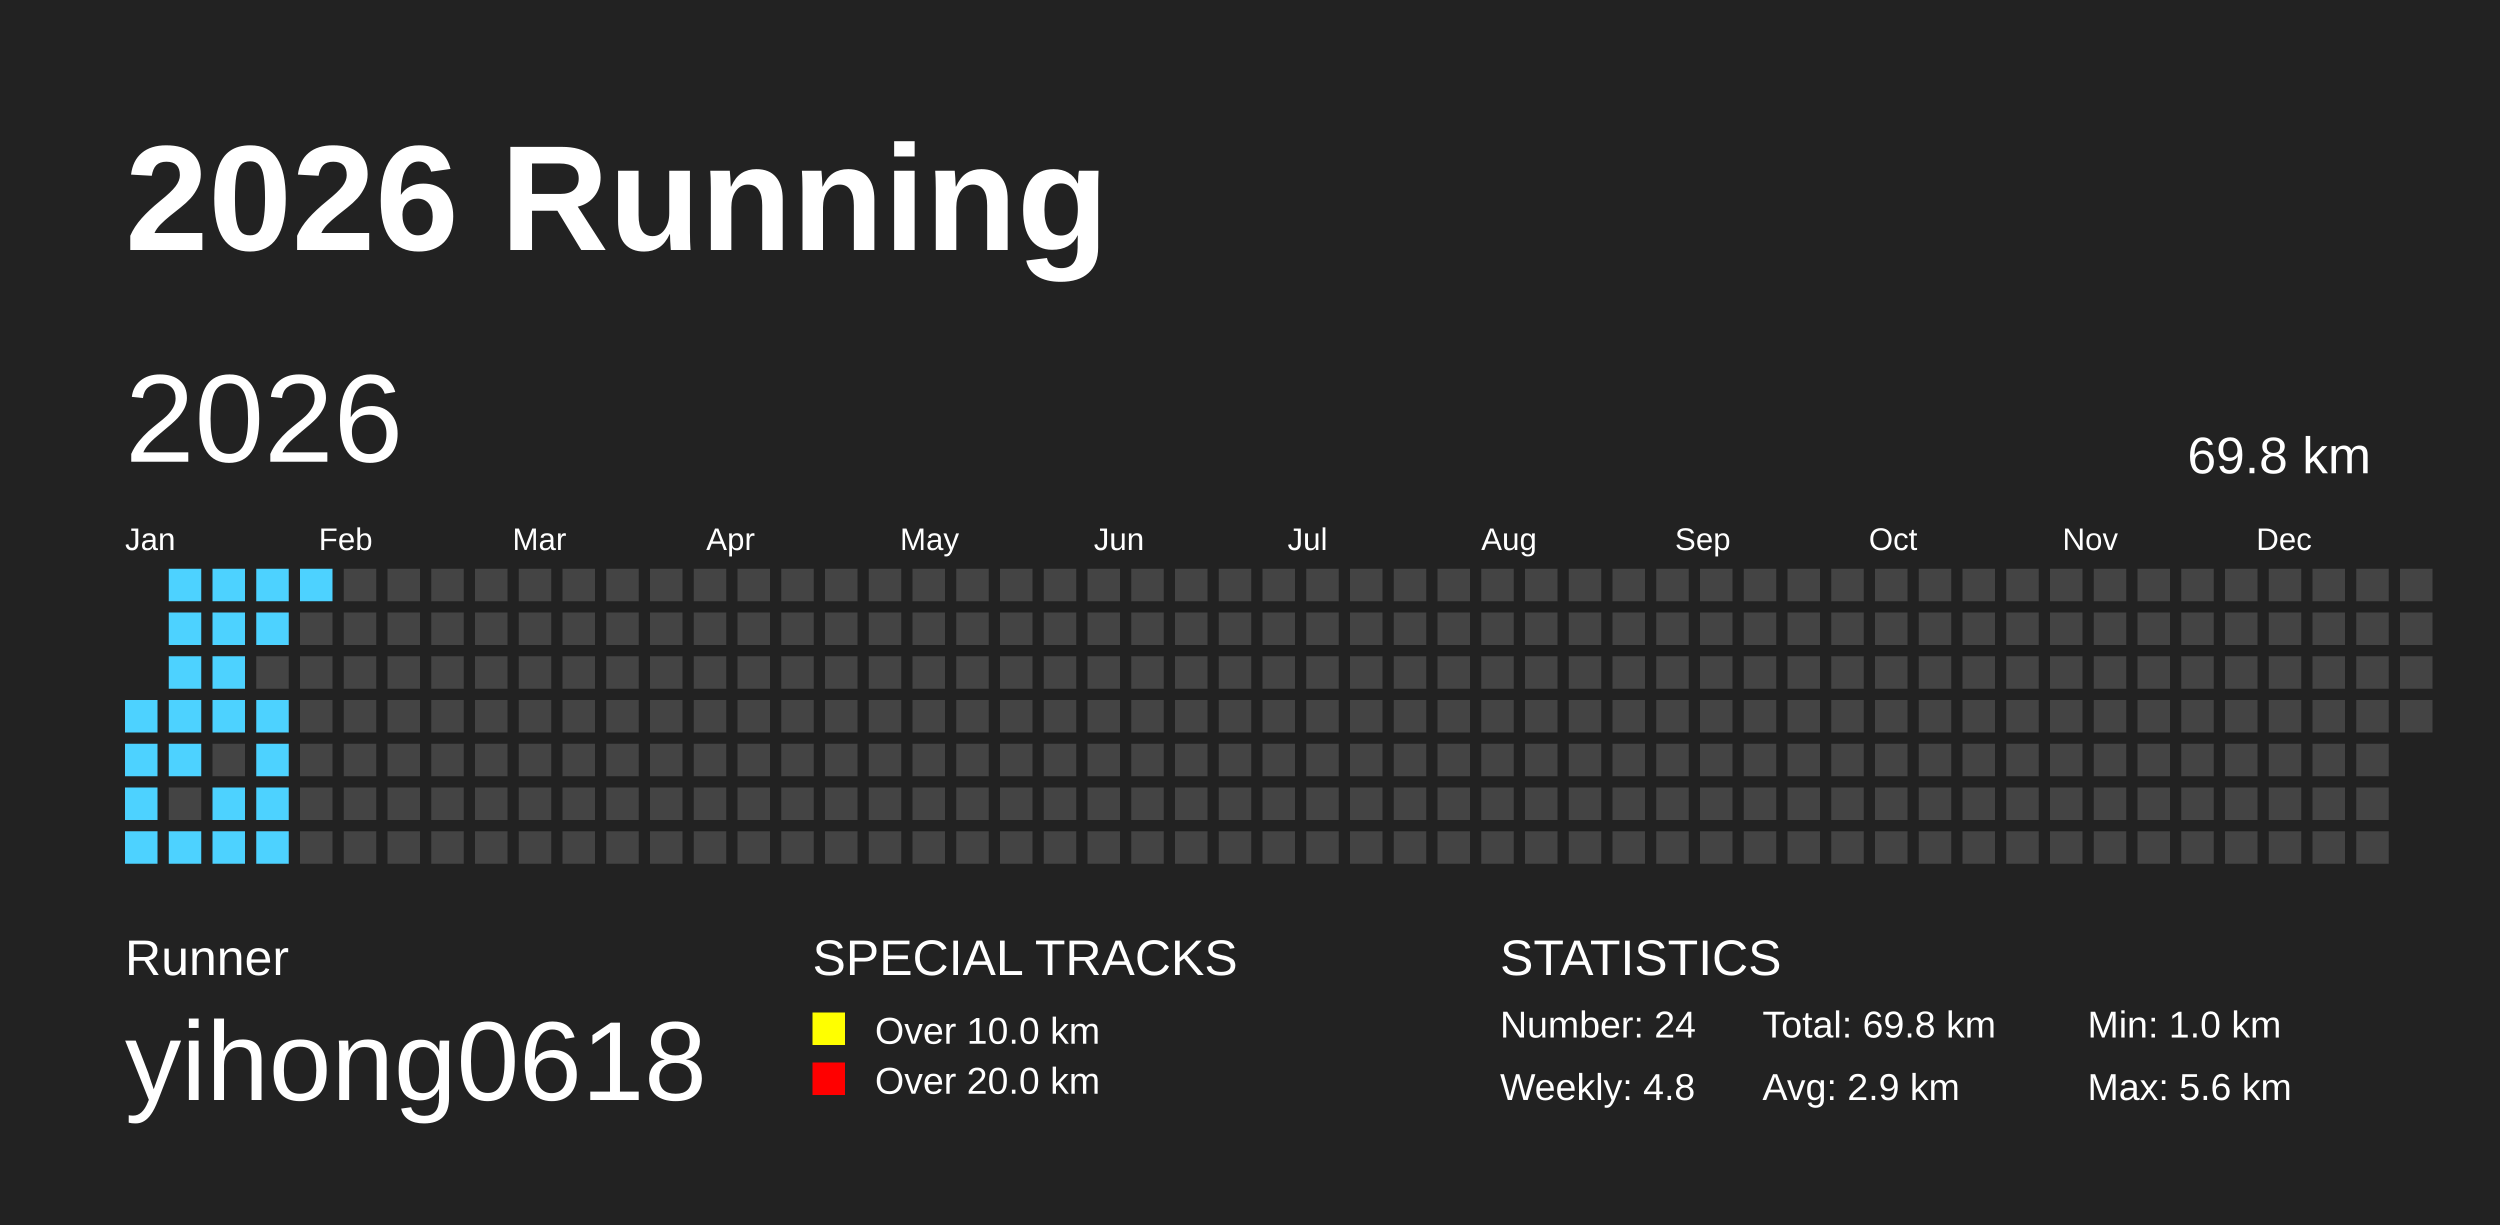
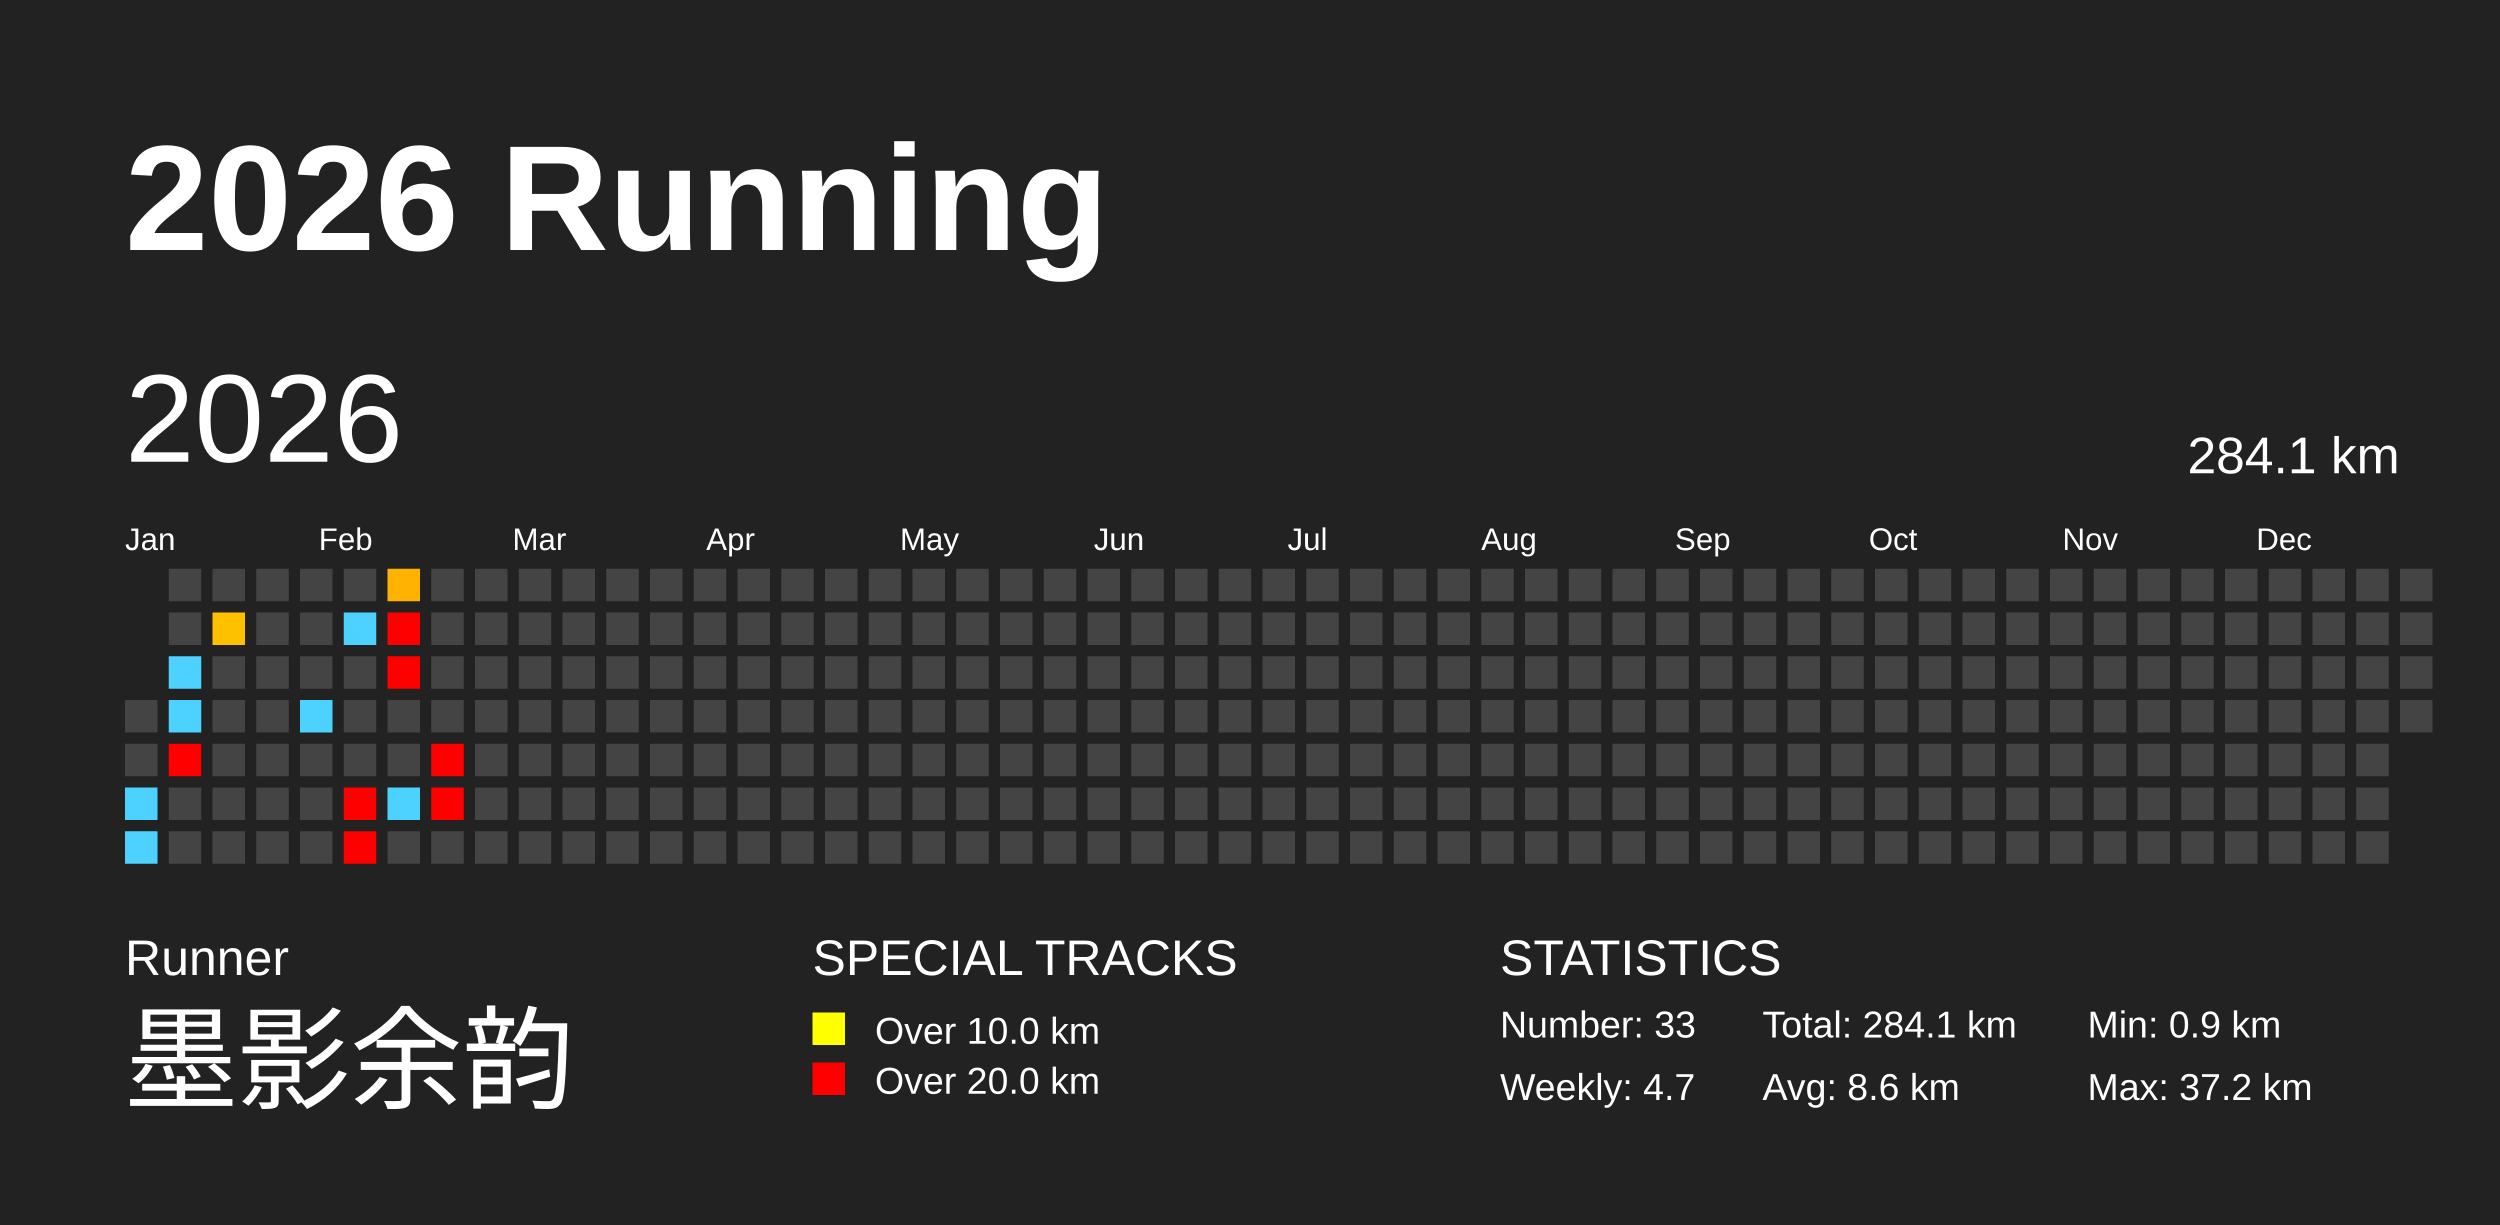
<svg xmlns="http://www.w3.org/2000/svg" baseProfile="full" height="98mm" version="1.1" viewBox="0,0,200,98" width="200mm">
  <defs />
  <rect fill="#222222" height="98" width="200" x="0" y="0" />
  <text fill="#FFFFFF" style="font-size:12px; font-family:Arial; font-weight:bold;" x="10" y="20">2026 Running</text>
  <text fill="#FFFFFF" style="font-size:4px; font-family:Arial" x="10" y="78">Runner</text>
-   <text fill="#FFFFFF" style="font-size:9px; font-family:Arial" x="10" y="88">yihong0618</text>
+   <text fill="#FFFFFF" style="font-size:9px; font-family:Arial" x="10" y="88">墨影余韵</text>
  <text fill="#FFFFFF" style="font-size:4px; font-family:Arial" x="65" y="78">SPECIAL TRACKS</text>
  <rect fill="yellow" height="2.6" width="2.6" x="65" y="81" />
  <text fill="#FFFFFF" style="font-size:3px; font-family:Arial" x="70" y="83.5">Over 10.0 km</text>
  <rect fill="red" height="2.6" width="2.6" x="65" y="85" />
  <text fill="#FFFFFF" style="font-size:3px; font-family:Arial" x="70" y="87.5">Over 20.0 km</text>
  <text fill="#FFFFFF" style="font-size:4px; font-family:Arial" x="120" y="78">STATISTICS</text>
-   <text fill="#FFFFFF" style="font-size:3px; font-family:Arial" x="120" y="83">Number: 24</text>
-   <text fill="#FFFFFF" style="font-size:3px; font-family:Arial" x="120" y="88">Weekly: 4.8</text>
-   <text fill="#FFFFFF" style="font-size:3px; font-family:Arial" x="141" y="83">Total: 69.8 km</text>
-   <text fill="#FFFFFF" style="font-size:3px; font-family:Arial" x="141" y="88">Avg: 2.9 km</text>
-   <text fill="#FFFFFF" style="font-size:3px; font-family:Arial" x="167" y="83">Min: 1.0 km</text>
-   <text fill="#FFFFFF" style="font-size:3px; font-family:Arial" x="167" y="88">Max: 5.6 km</text>
+   <text fill="#FFFFFF" style="font-size:3px; font-family:Arial" x="120" y="83">Number: 33</text>
+   <text fill="#FFFFFF" style="font-size:3px; font-family:Arial" x="120" y="88">Weekly: 4.7</text>
+   <text fill="#FFFFFF" style="font-size:3px; font-family:Arial" x="141" y="83">Total: 284.1 km</text>
+   <text fill="#FFFFFF" style="font-size:3px; font-family:Arial" x="141" y="88">Avg: 8.6 km</text>
+   <text fill="#FFFFFF" style="font-size:3px; font-family:Arial" x="167" y="83">Min: 0.9 km</text>
+   <text fill="#FFFFFF" style="font-size:3px; font-family:Arial" x="167" y="88">Max: 37.2 km</text>
  <text dominant-baseline="hanging" fill="#FFFFFF" style="font-size:10.0px; font-family:Arial;" x="10" y="30">2026</text>
-   <text dominant-baseline="hanging" fill="#FFFFFF" style="font-size:4.125px; font-family:Arial;" x="175" y="35">69.8 km</text>
+   <text dominant-baseline="hanging" fill="#FFFFFF" style="font-size:4.125px; font-family:Arial;" x="175" y="35">284.1 km</text>
  <text fill="#FFFFFF" style="font-size:2.5px; font-family:Arial" x="10.0" y="44">Jan</text>
  <text fill="#FFFFFF" style="font-size:2.5px; font-family:Arial" x="25.5" y="44">Feb</text>
  <text fill="#FFFFFF" style="font-size:2.5px; font-family:Arial" x="41.0" y="44">Mar</text>
  <text fill="#FFFFFF" style="font-size:2.5px; font-family:Arial" x="56.5" y="44">Apr</text>
  <text fill="#FFFFFF" style="font-size:2.5px; font-family:Arial" x="72.0" y="44">May</text>
  <text fill="#FFFFFF" style="font-size:2.5px; font-family:Arial" x="87.5" y="44">Jun</text>
  <text fill="#FFFFFF" style="font-size:2.5px; font-family:Arial" x="103.0" y="44">Jul</text>
  <text fill="#FFFFFF" style="font-size:2.5px; font-family:Arial" x="118.5" y="44">Aug</text>
  <text fill="#FFFFFF" style="font-size:2.5px; font-family:Arial" x="134.0" y="44">Sep</text>
  <text fill="#FFFFFF" style="font-size:2.5px; font-family:Arial" x="149.5" y="44">Oct</text>
  <text fill="#FFFFFF" style="font-size:2.5px; font-family:Arial" x="165.0" y="44">Nov</text>
  <text fill="#FFFFFF" style="font-size:2.5px; font-family:Arial" x="180.5" y="44">Dec</text>
-   <rect fill="#4DD2FF" height="2.6" width="2.6" x="10.0" y="56.0" />
-   <rect fill="#4DD2FF" height="2.6" width="2.6" x="10.0" y="59.5" />
-   <rect fill="#4DD2FF" height="2.6" width="2.6" x="10.0" y="63.0" />
-   <rect fill="#4DD2FF" height="2.6" width="2.6" x="10.0" y="66.5" />
-   <rect fill="#4DD2FF" height="2.6" width="2.6" x="13.5" y="45.5" />
-   <rect fill="#4DD2FF" height="2.6" width="2.6" x="13.5" y="49.0" />
-   <rect fill="#4DD2FF" height="2.6" width="2.6" x="13.5" y="52.5" />
-   <rect fill="#4DD2FF" height="2.6" width="2.6" x="13.5" y="56.0" />
-   <rect fill="#4DD2FF" height="2.6" width="2.6" x="13.5" y="59.5" />
+   <rect fill="#444444" height="2.6" width="2.6" x="10.0" y="56.0" />
+   <rect fill="#444444" height="2.6" width="2.6" x="10.0" y="59.5" />
+   <rect fill="#4dd2ff" height="2.6" width="2.6" x="10.0" y="63.0" />
+   <rect fill="#4dd2ff" height="2.6" width="2.6" x="10.0" y="66.5" />
+   <rect fill="#444444" height="2.6" width="2.6" x="13.5" y="45.5" />
+   <rect fill="#444444" height="2.6" width="2.6" x="13.5" y="49.0" />
+   <rect fill="#4dd2ff" height="2.6" width="2.6" x="13.5" y="52.5" />
+   <rect fill="#4dd2ff" height="2.6" width="2.6" x="13.5" y="56.0" />
+   <rect fill="red" height="2.6" width="2.6" x="13.5" y="59.5" />
  <rect fill="#444444" height="2.6" width="2.6" x="13.5" y="63.0" />
-   <rect fill="#4DD2FF" height="2.6" width="2.6" x="13.5" y="66.5" />
-   <rect fill="#4DD2FF" height="2.6" width="2.6" x="17.0" y="45.5" />
-   <rect fill="#4DD2FF" height="2.6" width="2.6" x="17.0" y="49.0" />
-   <rect fill="#4DD2FF" height="2.6" width="2.6" x="17.0" y="52.5" />
-   <rect fill="#4DD2FF" height="2.6" width="2.6" x="17.0" y="56.0" />
+   <rect fill="#444444" height="2.6" width="2.6" x="13.5" y="66.5" />
+   <rect fill="#444444" height="2.6" width="2.6" x="17.0" y="45.5" />
+   <rect fill="#ffc000" height="2.6" width="2.6" x="17.0" y="49.0" />
+   <rect fill="#444444" height="2.6" width="2.6" x="17.0" y="52.5" />
+   <rect fill="#444444" height="2.6" width="2.6" x="17.0" y="56.0" />
  <rect fill="#444444" height="2.6" width="2.6" x="17.0" y="59.5" />
-   <rect fill="#4DD2FF" height="2.6" width="2.6" x="17.0" y="63.0" />
-   <rect fill="#4DD2FF" height="2.6" width="2.6" x="17.0" y="66.5" />
-   <rect fill="#4DD2FF" height="2.6" width="2.6" x="20.5" y="45.5" />
-   <rect fill="#4DD2FF" height="2.6" width="2.6" x="20.5" y="49.0" />
+   <rect fill="#444444" height="2.6" width="2.6" x="17.0" y="63.0" />
+   <rect fill="#444444" height="2.6" width="2.6" x="17.0" y="66.5" />
+   <rect fill="#444444" height="2.6" width="2.6" x="20.5" y="45.5" />
+   <rect fill="#444444" height="2.6" width="2.6" x="20.5" y="49.0" />
  <rect fill="#444444" height="2.6" width="2.6" x="20.5" y="52.5" />
-   <rect fill="#4DD2FF" height="2.6" width="2.6" x="20.5" y="56.0" />
-   <rect fill="#4DD2FF" height="2.6" width="2.6" x="20.5" y="59.5" />
-   <rect fill="#4DD2FF" height="2.6" width="2.6" x="20.5" y="63.0" />
-   <rect fill="#4DD2FF" height="2.6" width="2.6" x="20.5" y="66.5" />
-   <rect fill="#4DD2FF" height="2.6" width="2.6" x="24.0" y="45.5" />
+   <rect fill="#444444" height="2.6" width="2.6" x="20.5" y="56.0" />
+   <rect fill="#444444" height="2.6" width="2.6" x="20.5" y="59.5" />
+   <rect fill="#444444" height="2.6" width="2.6" x="20.5" y="63.0" />
+   <rect fill="#444444" height="2.6" width="2.6" x="20.5" y="66.5" />
+   <rect fill="#444444" height="2.6" width="2.6" x="24.0" y="45.5" />
  <rect fill="#444444" height="2.6" width="2.6" x="24.0" y="49.0" />
  <rect fill="#444444" height="2.6" width="2.6" x="24.0" y="52.5" />
-   <rect fill="#444444" height="2.6" width="2.6" x="24.0" y="56.0" />
+   <rect fill="#4dd2ff" height="2.6" width="2.6" x="24.0" y="56.0" />
  <rect fill="#444444" height="2.6" width="2.6" x="24.0" y="59.5" />
  <rect fill="#444444" height="2.6" width="2.6" x="24.0" y="63.0" />
  <rect fill="#444444" height="2.6" width="2.6" x="24.0" y="66.5" />
  <rect fill="#444444" height="2.6" width="2.6" x="27.5" y="45.5" />
-   <rect fill="#444444" height="2.6" width="2.6" x="27.5" y="49.0" />
+   <rect fill="#4dd2ff" height="2.6" width="2.6" x="27.5" y="49.0" />
  <rect fill="#444444" height="2.6" width="2.6" x="27.5" y="52.5" />
  <rect fill="#444444" height="2.6" width="2.6" x="27.5" y="56.0" />
  <rect fill="#444444" height="2.6" width="2.6" x="27.5" y="59.5" />
-   <rect fill="#444444" height="2.6" width="2.6" x="27.5" y="63.0" />
-   <rect fill="#444444" height="2.6" width="2.6" x="27.5" y="66.5" />
-   <rect fill="#444444" height="2.6" width="2.6" x="31.0" y="45.5" />
-   <rect fill="#444444" height="2.6" width="2.6" x="31.0" y="49.0" />
-   <rect fill="#444444" height="2.6" width="2.6" x="31.0" y="52.5" />
+   <rect fill="red" height="2.6" width="2.6" x="27.5" y="63.0" />
+   <rect fill="red" height="2.6" width="2.6" x="27.5" y="66.5" />
+   <rect fill="#ffb200" height="2.6" width="2.6" x="31.0" y="45.5" />
+   <rect fill="red" height="2.6" width="2.6" x="31.0" y="49.0" />
+   <rect fill="red" height="2.6" width="2.6" x="31.0" y="52.5" />
  <rect fill="#444444" height="2.6" width="2.6" x="31.0" y="56.0" />
  <rect fill="#444444" height="2.6" width="2.6" x="31.0" y="59.5" />
-   <rect fill="#444444" height="2.6" width="2.6" x="31.0" y="63.0" />
+   <rect fill="#4dd2ff" height="2.6" width="2.6" x="31.0" y="63.0" />
  <rect fill="#444444" height="2.6" width="2.6" x="31.0" y="66.5" />
  <rect fill="#444444" height="2.6" width="2.6" x="34.5" y="45.5" />
  <rect fill="#444444" height="2.6" width="2.6" x="34.5" y="49.0" />
  <rect fill="#444444" height="2.6" width="2.6" x="34.5" y="52.5" />
  <rect fill="#444444" height="2.6" width="2.6" x="34.5" y="56.0" />
-   <rect fill="#444444" height="2.6" width="2.6" x="34.5" y="59.5" />
-   <rect fill="#444444" height="2.6" width="2.6" x="34.5" y="63.0" />
+   <rect fill="red" height="2.6" width="2.6" x="34.5" y="59.5" />
+   <rect fill="red" height="2.6" width="2.6" x="34.5" y="63.0" />
  <rect fill="#444444" height="2.6" width="2.6" x="34.5" y="66.5" />
  <rect fill="#444444" height="2.6" width="2.6" x="38.0" y="45.5" />
  <rect fill="#444444" height="2.6" width="2.6" x="38.0" y="49.0" />
  <rect fill="#444444" height="2.6" width="2.6" x="38.0" y="52.5" />
  <rect fill="#444444" height="2.6" width="2.6" x="38.0" y="56.0" />
  <rect fill="#444444" height="2.6" width="2.6" x="38.0" y="59.5" />
  <rect fill="#444444" height="2.6" width="2.6" x="38.0" y="63.0" />
  <rect fill="#444444" height="2.6" width="2.6" x="38.0" y="66.5" />
  <rect fill="#444444" height="2.6" width="2.6" x="41.5" y="45.5" />
  <rect fill="#444444" height="2.6" width="2.6" x="41.5" y="49.0" />
  <rect fill="#444444" height="2.6" width="2.6" x="41.5" y="52.5" />
  <rect fill="#444444" height="2.6" width="2.6" x="41.5" y="56.0" />
  <rect fill="#444444" height="2.6" width="2.6" x="41.5" y="59.5" />
  <rect fill="#444444" height="2.6" width="2.6" x="41.5" y="63.0" />
  <rect fill="#444444" height="2.6" width="2.6" x="41.5" y="66.5" />
  <rect fill="#444444" height="2.6" width="2.6" x="45.0" y="45.5" />
  <rect fill="#444444" height="2.6" width="2.6" x="45.0" y="49.0" />
  <rect fill="#444444" height="2.6" width="2.6" x="45.0" y="52.5" />
  <rect fill="#444444" height="2.6" width="2.6" x="45.0" y="56.0" />
  <rect fill="#444444" height="2.6" width="2.6" x="45.0" y="59.5" />
  <rect fill="#444444" height="2.6" width="2.6" x="45.0" y="63.0" />
  <rect fill="#444444" height="2.6" width="2.6" x="45.0" y="66.5" />
  <rect fill="#444444" height="2.6" width="2.6" x="48.5" y="45.5" />
  <rect fill="#444444" height="2.6" width="2.6" x="48.5" y="49.0" />
  <rect fill="#444444" height="2.6" width="2.6" x="48.5" y="52.5" />
  <rect fill="#444444" height="2.6" width="2.6" x="48.5" y="56.0" />
  <rect fill="#444444" height="2.6" width="2.6" x="48.5" y="59.5" />
  <rect fill="#444444" height="2.6" width="2.6" x="48.5" y="63.0" />
  <rect fill="#444444" height="2.6" width="2.6" x="48.5" y="66.5" />
  <rect fill="#444444" height="2.6" width="2.6" x="52.0" y="45.5" />
  <rect fill="#444444" height="2.6" width="2.6" x="52.0" y="49.0" />
  <rect fill="#444444" height="2.6" width="2.6" x="52.0" y="52.5" />
  <rect fill="#444444" height="2.6" width="2.6" x="52.0" y="56.0" />
  <rect fill="#444444" height="2.6" width="2.6" x="52.0" y="59.5" />
  <rect fill="#444444" height="2.6" width="2.6" x="52.0" y="63.0" />
  <rect fill="#444444" height="2.6" width="2.6" x="52.0" y="66.5" />
  <rect fill="#444444" height="2.6" width="2.6" x="55.5" y="45.5" />
  <rect fill="#444444" height="2.6" width="2.6" x="55.5" y="49.0" />
  <rect fill="#444444" height="2.6" width="2.6" x="55.5" y="52.5" />
  <rect fill="#444444" height="2.6" width="2.6" x="55.5" y="56.0" />
  <rect fill="#444444" height="2.6" width="2.6" x="55.5" y="59.5" />
  <rect fill="#444444" height="2.6" width="2.6" x="55.5" y="63.0" />
  <rect fill="#444444" height="2.6" width="2.6" x="55.5" y="66.5" />
  <rect fill="#444444" height="2.6" width="2.6" x="59.0" y="45.5" />
  <rect fill="#444444" height="2.6" width="2.6" x="59.0" y="49.0" />
  <rect fill="#444444" height="2.6" width="2.6" x="59.0" y="52.5" />
  <rect fill="#444444" height="2.6" width="2.6" x="59.0" y="56.0" />
  <rect fill="#444444" height="2.6" width="2.6" x="59.0" y="59.5" />
  <rect fill="#444444" height="2.6" width="2.6" x="59.0" y="63.0" />
  <rect fill="#444444" height="2.6" width="2.6" x="59.0" y="66.5" />
  <rect fill="#444444" height="2.6" width="2.6" x="62.5" y="45.5" />
  <rect fill="#444444" height="2.6" width="2.6" x="62.5" y="49.0" />
  <rect fill="#444444" height="2.6" width="2.6" x="62.5" y="52.5" />
  <rect fill="#444444" height="2.6" width="2.6" x="62.5" y="56.0" />
  <rect fill="#444444" height="2.6" width="2.6" x="62.5" y="59.5" />
  <rect fill="#444444" height="2.6" width="2.6" x="62.5" y="63.0" />
  <rect fill="#444444" height="2.6" width="2.6" x="62.5" y="66.5" />
  <rect fill="#444444" height="2.6" width="2.6" x="66.0" y="45.5" />
  <rect fill="#444444" height="2.6" width="2.6" x="66.0" y="49.0" />
  <rect fill="#444444" height="2.6" width="2.6" x="66.0" y="52.5" />
  <rect fill="#444444" height="2.6" width="2.6" x="66.0" y="56.0" />
  <rect fill="#444444" height="2.6" width="2.6" x="66.0" y="59.5" />
  <rect fill="#444444" height="2.6" width="2.6" x="66.0" y="63.0" />
  <rect fill="#444444" height="2.6" width="2.6" x="66.0" y="66.5" />
  <rect fill="#444444" height="2.6" width="2.6" x="69.5" y="45.5" />
  <rect fill="#444444" height="2.6" width="2.6" x="69.5" y="49.0" />
  <rect fill="#444444" height="2.6" width="2.6" x="69.5" y="52.5" />
  <rect fill="#444444" height="2.6" width="2.6" x="69.5" y="56.0" />
  <rect fill="#444444" height="2.6" width="2.6" x="69.5" y="59.5" />
  <rect fill="#444444" height="2.6" width="2.6" x="69.5" y="63.0" />
  <rect fill="#444444" height="2.6" width="2.6" x="69.5" y="66.5" />
  <rect fill="#444444" height="2.6" width="2.6" x="73.0" y="45.5" />
  <rect fill="#444444" height="2.6" width="2.6" x="73.0" y="49.0" />
  <rect fill="#444444" height="2.6" width="2.6" x="73.0" y="52.5" />
  <rect fill="#444444" height="2.6" width="2.6" x="73.0" y="56.0" />
  <rect fill="#444444" height="2.6" width="2.6" x="73.0" y="59.5" />
  <rect fill="#444444" height="2.6" width="2.6" x="73.0" y="63.0" />
  <rect fill="#444444" height="2.6" width="2.6" x="73.0" y="66.5" />
  <rect fill="#444444" height="2.6" width="2.6" x="76.5" y="45.5" />
  <rect fill="#444444" height="2.6" width="2.6" x="76.5" y="49.0" />
  <rect fill="#444444" height="2.6" width="2.6" x="76.5" y="52.5" />
  <rect fill="#444444" height="2.6" width="2.6" x="76.5" y="56.0" />
  <rect fill="#444444" height="2.6" width="2.6" x="76.5" y="59.5" />
  <rect fill="#444444" height="2.6" width="2.6" x="76.5" y="63.0" />
  <rect fill="#444444" height="2.6" width="2.6" x="76.5" y="66.5" />
  <rect fill="#444444" height="2.6" width="2.6" x="80.0" y="45.5" />
  <rect fill="#444444" height="2.6" width="2.6" x="80.0" y="49.0" />
  <rect fill="#444444" height="2.6" width="2.6" x="80.0" y="52.5" />
  <rect fill="#444444" height="2.6" width="2.6" x="80.0" y="56.0" />
  <rect fill="#444444" height="2.6" width="2.6" x="80.0" y="59.5" />
  <rect fill="#444444" height="2.6" width="2.6" x="80.0" y="63.0" />
  <rect fill="#444444" height="2.6" width="2.6" x="80.0" y="66.5" />
  <rect fill="#444444" height="2.6" width="2.6" x="83.5" y="45.5" />
  <rect fill="#444444" height="2.6" width="2.6" x="83.5" y="49.0" />
  <rect fill="#444444" height="2.6" width="2.6" x="83.5" y="52.5" />
  <rect fill="#444444" height="2.6" width="2.6" x="83.5" y="56.0" />
  <rect fill="#444444" height="2.6" width="2.6" x="83.5" y="59.5" />
  <rect fill="#444444" height="2.6" width="2.6" x="83.5" y="63.0" />
  <rect fill="#444444" height="2.6" width="2.6" x="83.5" y="66.5" />
  <rect fill="#444444" height="2.6" width="2.6" x="87.0" y="45.5" />
  <rect fill="#444444" height="2.6" width="2.6" x="87.0" y="49.0" />
  <rect fill="#444444" height="2.6" width="2.6" x="87.0" y="52.5" />
  <rect fill="#444444" height="2.6" width="2.6" x="87.0" y="56.0" />
  <rect fill="#444444" height="2.6" width="2.6" x="87.0" y="59.5" />
  <rect fill="#444444" height="2.6" width="2.6" x="87.0" y="63.0" />
  <rect fill="#444444" height="2.6" width="2.6" x="87.0" y="66.5" />
  <rect fill="#444444" height="2.6" width="2.6" x="90.5" y="45.5" />
  <rect fill="#444444" height="2.6" width="2.6" x="90.5" y="49.0" />
  <rect fill="#444444" height="2.6" width="2.6" x="90.5" y="52.5" />
  <rect fill="#444444" height="2.6" width="2.6" x="90.5" y="56.0" />
  <rect fill="#444444" height="2.6" width="2.6" x="90.5" y="59.5" />
  <rect fill="#444444" height="2.6" width="2.6" x="90.5" y="63.0" />
  <rect fill="#444444" height="2.6" width="2.6" x="90.5" y="66.5" />
  <rect fill="#444444" height="2.6" width="2.6" x="94.0" y="45.5" />
  <rect fill="#444444" height="2.6" width="2.6" x="94.0" y="49.0" />
  <rect fill="#444444" height="2.6" width="2.6" x="94.0" y="52.5" />
  <rect fill="#444444" height="2.6" width="2.6" x="94.0" y="56.0" />
  <rect fill="#444444" height="2.6" width="2.6" x="94.0" y="59.5" />
  <rect fill="#444444" height="2.6" width="2.6" x="94.0" y="63.0" />
  <rect fill="#444444" height="2.6" width="2.6" x="94.0" y="66.5" />
  <rect fill="#444444" height="2.6" width="2.6" x="97.5" y="45.5" />
  <rect fill="#444444" height="2.6" width="2.6" x="97.5" y="49.0" />
  <rect fill="#444444" height="2.6" width="2.6" x="97.5" y="52.5" />
  <rect fill="#444444" height="2.6" width="2.6" x="97.5" y="56.0" />
  <rect fill="#444444" height="2.6" width="2.6" x="97.5" y="59.5" />
  <rect fill="#444444" height="2.6" width="2.6" x="97.5" y="63.0" />
  <rect fill="#444444" height="2.6" width="2.6" x="97.5" y="66.5" />
  <rect fill="#444444" height="2.6" width="2.6" x="101.0" y="45.5" />
  <rect fill="#444444" height="2.6" width="2.6" x="101.0" y="49.0" />
  <rect fill="#444444" height="2.6" width="2.6" x="101.0" y="52.5" />
  <rect fill="#444444" height="2.6" width="2.6" x="101.0" y="56.0" />
  <rect fill="#444444" height="2.6" width="2.6" x="101.0" y="59.5" />
  <rect fill="#444444" height="2.6" width="2.6" x="101.0" y="63.0" />
  <rect fill="#444444" height="2.6" width="2.6" x="101.0" y="66.5" />
  <rect fill="#444444" height="2.6" width="2.6" x="104.5" y="45.5" />
  <rect fill="#444444" height="2.6" width="2.6" x="104.5" y="49.0" />
  <rect fill="#444444" height="2.6" width="2.6" x="104.5" y="52.5" />
  <rect fill="#444444" height="2.6" width="2.6" x="104.5" y="56.0" />
  <rect fill="#444444" height="2.6" width="2.6" x="104.5" y="59.5" />
  <rect fill="#444444" height="2.6" width="2.6" x="104.5" y="63.0" />
  <rect fill="#444444" height="2.6" width="2.6" x="104.5" y="66.5" />
  <rect fill="#444444" height="2.6" width="2.6" x="108.0" y="45.5" />
  <rect fill="#444444" height="2.6" width="2.6" x="108.0" y="49.0" />
  <rect fill="#444444" height="2.6" width="2.6" x="108.0" y="52.5" />
  <rect fill="#444444" height="2.6" width="2.6" x="108.0" y="56.0" />
  <rect fill="#444444" height="2.6" width="2.6" x="108.0" y="59.5" />
  <rect fill="#444444" height="2.6" width="2.6" x="108.0" y="63.0" />
  <rect fill="#444444" height="2.6" width="2.6" x="108.0" y="66.5" />
  <rect fill="#444444" height="2.6" width="2.6" x="111.5" y="45.5" />
  <rect fill="#444444" height="2.6" width="2.6" x="111.5" y="49.0" />
  <rect fill="#444444" height="2.6" width="2.6" x="111.5" y="52.5" />
  <rect fill="#444444" height="2.6" width="2.6" x="111.5" y="56.0" />
  <rect fill="#444444" height="2.6" width="2.6" x="111.5" y="59.5" />
  <rect fill="#444444" height="2.6" width="2.6" x="111.5" y="63.0" />
  <rect fill="#444444" height="2.6" width="2.6" x="111.5" y="66.5" />
  <rect fill="#444444" height="2.6" width="2.6" x="115.0" y="45.5" />
  <rect fill="#444444" height="2.6" width="2.6" x="115.0" y="49.0" />
  <rect fill="#444444" height="2.6" width="2.6" x="115.0" y="52.5" />
  <rect fill="#444444" height="2.6" width="2.6" x="115.0" y="56.0" />
  <rect fill="#444444" height="2.6" width="2.6" x="115.0" y="59.5" />
  <rect fill="#444444" height="2.6" width="2.6" x="115.0" y="63.0" />
  <rect fill="#444444" height="2.6" width="2.6" x="115.0" y="66.5" />
  <rect fill="#444444" height="2.6" width="2.6" x="118.5" y="45.5" />
  <rect fill="#444444" height="2.6" width="2.6" x="118.5" y="49.0" />
  <rect fill="#444444" height="2.6" width="2.6" x="118.5" y="52.5" />
  <rect fill="#444444" height="2.6" width="2.6" x="118.5" y="56.0" />
  <rect fill="#444444" height="2.6" width="2.6" x="118.5" y="59.5" />
  <rect fill="#444444" height="2.6" width="2.6" x="118.5" y="63.0" />
  <rect fill="#444444" height="2.6" width="2.6" x="118.5" y="66.5" />
  <rect fill="#444444" height="2.6" width="2.6" x="122.0" y="45.5" />
  <rect fill="#444444" height="2.6" width="2.6" x="122.0" y="49.0" />
  <rect fill="#444444" height="2.6" width="2.6" x="122.0" y="52.5" />
  <rect fill="#444444" height="2.6" width="2.6" x="122.0" y="56.0" />
  <rect fill="#444444" height="2.6" width="2.6" x="122.0" y="59.5" />
  <rect fill="#444444" height="2.6" width="2.6" x="122.0" y="63.0" />
  <rect fill="#444444" height="2.6" width="2.6" x="122.0" y="66.5" />
  <rect fill="#444444" height="2.6" width="2.6" x="125.5" y="45.5" />
  <rect fill="#444444" height="2.6" width="2.6" x="125.5" y="49.0" />
  <rect fill="#444444" height="2.6" width="2.6" x="125.5" y="52.5" />
  <rect fill="#444444" height="2.6" width="2.6" x="125.5" y="56.0" />
  <rect fill="#444444" height="2.6" width="2.6" x="125.5" y="59.5" />
  <rect fill="#444444" height="2.6" width="2.6" x="125.5" y="63.0" />
  <rect fill="#444444" height="2.6" width="2.6" x="125.5" y="66.5" />
  <rect fill="#444444" height="2.6" width="2.6" x="129.0" y="45.5" />
  <rect fill="#444444" height="2.6" width="2.6" x="129.0" y="49.0" />
  <rect fill="#444444" height="2.6" width="2.6" x="129.0" y="52.5" />
  <rect fill="#444444" height="2.6" width="2.6" x="129.0" y="56.0" />
  <rect fill="#444444" height="2.6" width="2.6" x="129.0" y="59.5" />
  <rect fill="#444444" height="2.6" width="2.6" x="129.0" y="63.0" />
  <rect fill="#444444" height="2.6" width="2.6" x="129.0" y="66.5" />
  <rect fill="#444444" height="2.6" width="2.6" x="132.5" y="45.5" />
  <rect fill="#444444" height="2.6" width="2.6" x="132.5" y="49.0" />
  <rect fill="#444444" height="2.6" width="2.6" x="132.5" y="52.5" />
  <rect fill="#444444" height="2.6" width="2.6" x="132.5" y="56.0" />
  <rect fill="#444444" height="2.6" width="2.6" x="132.5" y="59.5" />
  <rect fill="#444444" height="2.6" width="2.6" x="132.5" y="63.0" />
  <rect fill="#444444" height="2.6" width="2.6" x="132.5" y="66.5" />
  <rect fill="#444444" height="2.6" width="2.6" x="136.0" y="45.5" />
  <rect fill="#444444" height="2.6" width="2.6" x="136.0" y="49.0" />
  <rect fill="#444444" height="2.6" width="2.6" x="136.0" y="52.5" />
  <rect fill="#444444" height="2.6" width="2.6" x="136.0" y="56.0" />
  <rect fill="#444444" height="2.6" width="2.6" x="136.0" y="59.5" />
  <rect fill="#444444" height="2.6" width="2.6" x="136.0" y="63.0" />
  <rect fill="#444444" height="2.6" width="2.6" x="136.0" y="66.5" />
  <rect fill="#444444" height="2.6" width="2.6" x="139.5" y="45.5" />
  <rect fill="#444444" height="2.6" width="2.6" x="139.5" y="49.0" />
  <rect fill="#444444" height="2.6" width="2.6" x="139.5" y="52.5" />
  <rect fill="#444444" height="2.6" width="2.6" x="139.5" y="56.0" />
  <rect fill="#444444" height="2.6" width="2.6" x="139.5" y="59.5" />
  <rect fill="#444444" height="2.6" width="2.6" x="139.5" y="63.0" />
  <rect fill="#444444" height="2.6" width="2.6" x="139.5" y="66.5" />
  <rect fill="#444444" height="2.6" width="2.6" x="143.0" y="45.5" />
  <rect fill="#444444" height="2.6" width="2.6" x="143.0" y="49.0" />
  <rect fill="#444444" height="2.6" width="2.6" x="143.0" y="52.5" />
  <rect fill="#444444" height="2.6" width="2.6" x="143.0" y="56.0" />
  <rect fill="#444444" height="2.6" width="2.6" x="143.0" y="59.5" />
  <rect fill="#444444" height="2.6" width="2.6" x="143.0" y="63.0" />
  <rect fill="#444444" height="2.6" width="2.6" x="143.0" y="66.5" />
  <rect fill="#444444" height="2.6" width="2.6" x="146.5" y="45.5" />
  <rect fill="#444444" height="2.6" width="2.6" x="146.5" y="49.0" />
  <rect fill="#444444" height="2.6" width="2.6" x="146.5" y="52.5" />
  <rect fill="#444444" height="2.6" width="2.6" x="146.5" y="56.0" />
  <rect fill="#444444" height="2.6" width="2.6" x="146.5" y="59.5" />
  <rect fill="#444444" height="2.6" width="2.6" x="146.5" y="63.0" />
  <rect fill="#444444" height="2.6" width="2.6" x="146.5" y="66.5" />
  <rect fill="#444444" height="2.6" width="2.6" x="150.0" y="45.5" />
  <rect fill="#444444" height="2.6" width="2.6" x="150.0" y="49.0" />
  <rect fill="#444444" height="2.6" width="2.6" x="150.0" y="52.5" />
  <rect fill="#444444" height="2.6" width="2.6" x="150.0" y="56.0" />
  <rect fill="#444444" height="2.6" width="2.6" x="150.0" y="59.5" />
  <rect fill="#444444" height="2.6" width="2.6" x="150.0" y="63.0" />
  <rect fill="#444444" height="2.6" width="2.6" x="150.0" y="66.5" />
  <rect fill="#444444" height="2.6" width="2.6" x="153.5" y="45.5" />
  <rect fill="#444444" height="2.6" width="2.6" x="153.5" y="49.0" />
  <rect fill="#444444" height="2.6" width="2.6" x="153.5" y="52.5" />
  <rect fill="#444444" height="2.6" width="2.6" x="153.5" y="56.0" />
  <rect fill="#444444" height="2.6" width="2.6" x="153.5" y="59.5" />
  <rect fill="#444444" height="2.6" width="2.6" x="153.5" y="63.0" />
  <rect fill="#444444" height="2.6" width="2.6" x="153.5" y="66.5" />
  <rect fill="#444444" height="2.6" width="2.6" x="157.0" y="45.5" />
  <rect fill="#444444" height="2.6" width="2.6" x="157.0" y="49.0" />
  <rect fill="#444444" height="2.6" width="2.6" x="157.0" y="52.5" />
  <rect fill="#444444" height="2.6" width="2.6" x="157.0" y="56.0" />
  <rect fill="#444444" height="2.6" width="2.6" x="157.0" y="59.5" />
  <rect fill="#444444" height="2.6" width="2.6" x="157.0" y="63.0" />
  <rect fill="#444444" height="2.6" width="2.6" x="157.0" y="66.5" />
  <rect fill="#444444" height="2.6" width="2.6" x="160.5" y="45.5" />
  <rect fill="#444444" height="2.6" width="2.6" x="160.5" y="49.0" />
  <rect fill="#444444" height="2.6" width="2.6" x="160.5" y="52.5" />
  <rect fill="#444444" height="2.6" width="2.6" x="160.5" y="56.0" />
  <rect fill="#444444" height="2.6" width="2.6" x="160.5" y="59.5" />
  <rect fill="#444444" height="2.6" width="2.6" x="160.5" y="63.0" />
  <rect fill="#444444" height="2.6" width="2.6" x="160.5" y="66.5" />
  <rect fill="#444444" height="2.6" width="2.6" x="164.0" y="45.5" />
  <rect fill="#444444" height="2.6" width="2.6" x="164.0" y="49.0" />
  <rect fill="#444444" height="2.6" width="2.6" x="164.0" y="52.5" />
  <rect fill="#444444" height="2.6" width="2.6" x="164.0" y="56.0" />
  <rect fill="#444444" height="2.6" width="2.6" x="164.0" y="59.5" />
  <rect fill="#444444" height="2.6" width="2.6" x="164.0" y="63.0" />
  <rect fill="#444444" height="2.6" width="2.6" x="164.0" y="66.5" />
  <rect fill="#444444" height="2.6" width="2.6" x="167.5" y="45.5" />
  <rect fill="#444444" height="2.6" width="2.6" x="167.5" y="49.0" />
  <rect fill="#444444" height="2.6" width="2.6" x="167.5" y="52.5" />
  <rect fill="#444444" height="2.6" width="2.6" x="167.5" y="56.0" />
  <rect fill="#444444" height="2.6" width="2.6" x="167.5" y="59.5" />
  <rect fill="#444444" height="2.6" width="2.6" x="167.5" y="63.0" />
  <rect fill="#444444" height="2.6" width="2.6" x="167.5" y="66.5" />
  <rect fill="#444444" height="2.6" width="2.6" x="171.0" y="45.5" />
  <rect fill="#444444" height="2.6" width="2.6" x="171.0" y="49.0" />
  <rect fill="#444444" height="2.6" width="2.6" x="171.0" y="52.5" />
  <rect fill="#444444" height="2.6" width="2.6" x="171.0" y="56.0" />
  <rect fill="#444444" height="2.6" width="2.6" x="171.0" y="59.5" />
  <rect fill="#444444" height="2.6" width="2.6" x="171.0" y="63.0" />
  <rect fill="#444444" height="2.6" width="2.6" x="171.0" y="66.5" />
  <rect fill="#444444" height="2.6" width="2.6" x="174.5" y="45.5" />
  <rect fill="#444444" height="2.6" width="2.6" x="174.5" y="49.0" />
  <rect fill="#444444" height="2.6" width="2.6" x="174.5" y="52.5" />
  <rect fill="#444444" height="2.6" width="2.6" x="174.5" y="56.0" />
  <rect fill="#444444" height="2.6" width="2.6" x="174.5" y="59.5" />
  <rect fill="#444444" height="2.6" width="2.6" x="174.5" y="63.0" />
  <rect fill="#444444" height="2.6" width="2.6" x="174.5" y="66.5" />
  <rect fill="#444444" height="2.6" width="2.6" x="178.0" y="45.5" />
  <rect fill="#444444" height="2.6" width="2.6" x="178.0" y="49.0" />
  <rect fill="#444444" height="2.6" width="2.6" x="178.0" y="52.5" />
  <rect fill="#444444" height="2.6" width="2.6" x="178.0" y="56.0" />
  <rect fill="#444444" height="2.6" width="2.6" x="178.0" y="59.5" />
  <rect fill="#444444" height="2.6" width="2.6" x="178.0" y="63.0" />
  <rect fill="#444444" height="2.6" width="2.6" x="178.0" y="66.5" />
  <rect fill="#444444" height="2.6" width="2.6" x="181.5" y="45.5" />
  <rect fill="#444444" height="2.6" width="2.6" x="181.5" y="49.0" />
  <rect fill="#444444" height="2.6" width="2.6" x="181.5" y="52.5" />
  <rect fill="#444444" height="2.6" width="2.6" x="181.5" y="56.0" />
  <rect fill="#444444" height="2.6" width="2.6" x="181.5" y="59.5" />
  <rect fill="#444444" height="2.6" width="2.6" x="181.5" y="63.0" />
  <rect fill="#444444" height="2.6" width="2.6" x="181.5" y="66.5" />
  <rect fill="#444444" height="2.6" width="2.6" x="185.0" y="45.5" />
  <rect fill="#444444" height="2.6" width="2.6" x="185.0" y="49.0" />
  <rect fill="#444444" height="2.6" width="2.6" x="185.0" y="52.5" />
  <rect fill="#444444" height="2.6" width="2.6" x="185.0" y="56.0" />
  <rect fill="#444444" height="2.6" width="2.6" x="185.0" y="59.5" />
  <rect fill="#444444" height="2.6" width="2.6" x="185.0" y="63.0" />
  <rect fill="#444444" height="2.6" width="2.6" x="185.0" y="66.5" />
  <rect fill="#444444" height="2.6" width="2.6" x="188.5" y="45.5" />
  <rect fill="#444444" height="2.6" width="2.6" x="188.5" y="49.0" />
  <rect fill="#444444" height="2.6" width="2.6" x="188.5" y="52.5" />
  <rect fill="#444444" height="2.6" width="2.6" x="188.5" y="56.0" />
  <rect fill="#444444" height="2.6" width="2.6" x="188.5" y="59.5" />
  <rect fill="#444444" height="2.6" width="2.6" x="188.5" y="63.0" />
  <rect fill="#444444" height="2.6" width="2.6" x="188.5" y="66.5" />
  <rect fill="#444444" height="2.6" width="2.6" x="192.0" y="45.5" />
  <rect fill="#444444" height="2.6" width="2.6" x="192.0" y="49.0" />
  <rect fill="#444444" height="2.6" width="2.6" x="192.0" y="52.5" />
  <rect fill="#444444" height="2.6" width="2.6" x="192.0" y="56.0" />
</svg>
